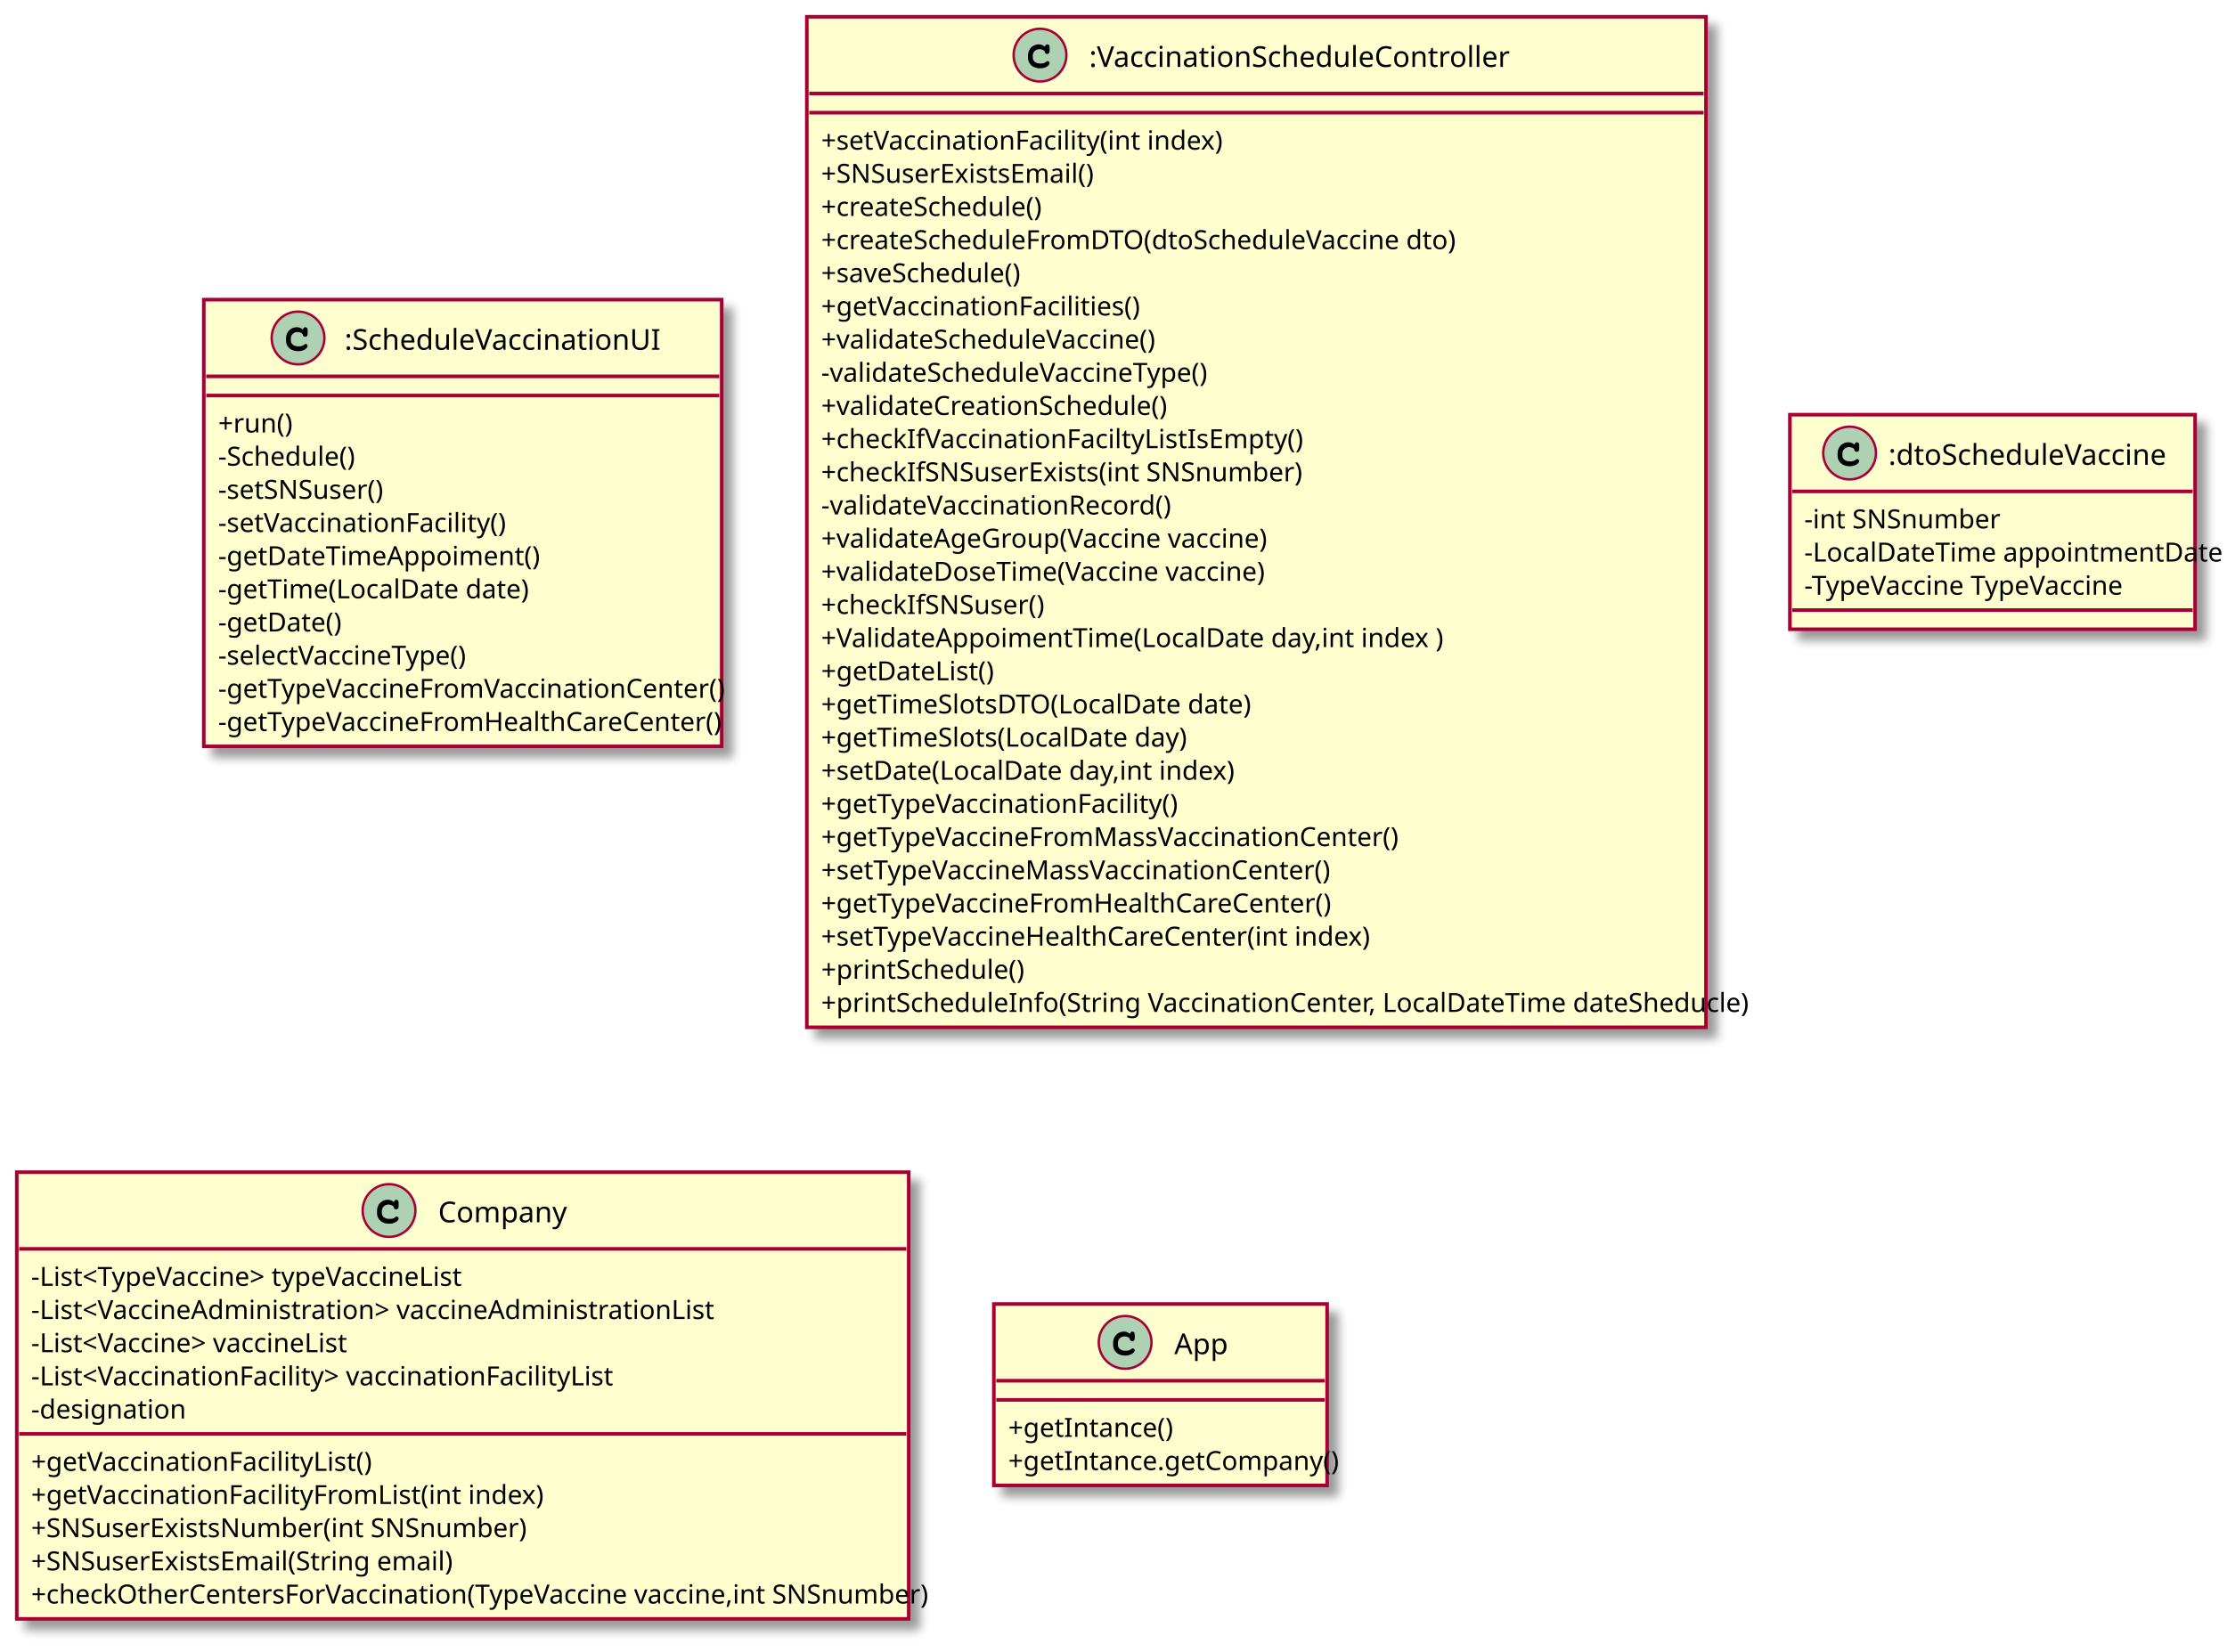
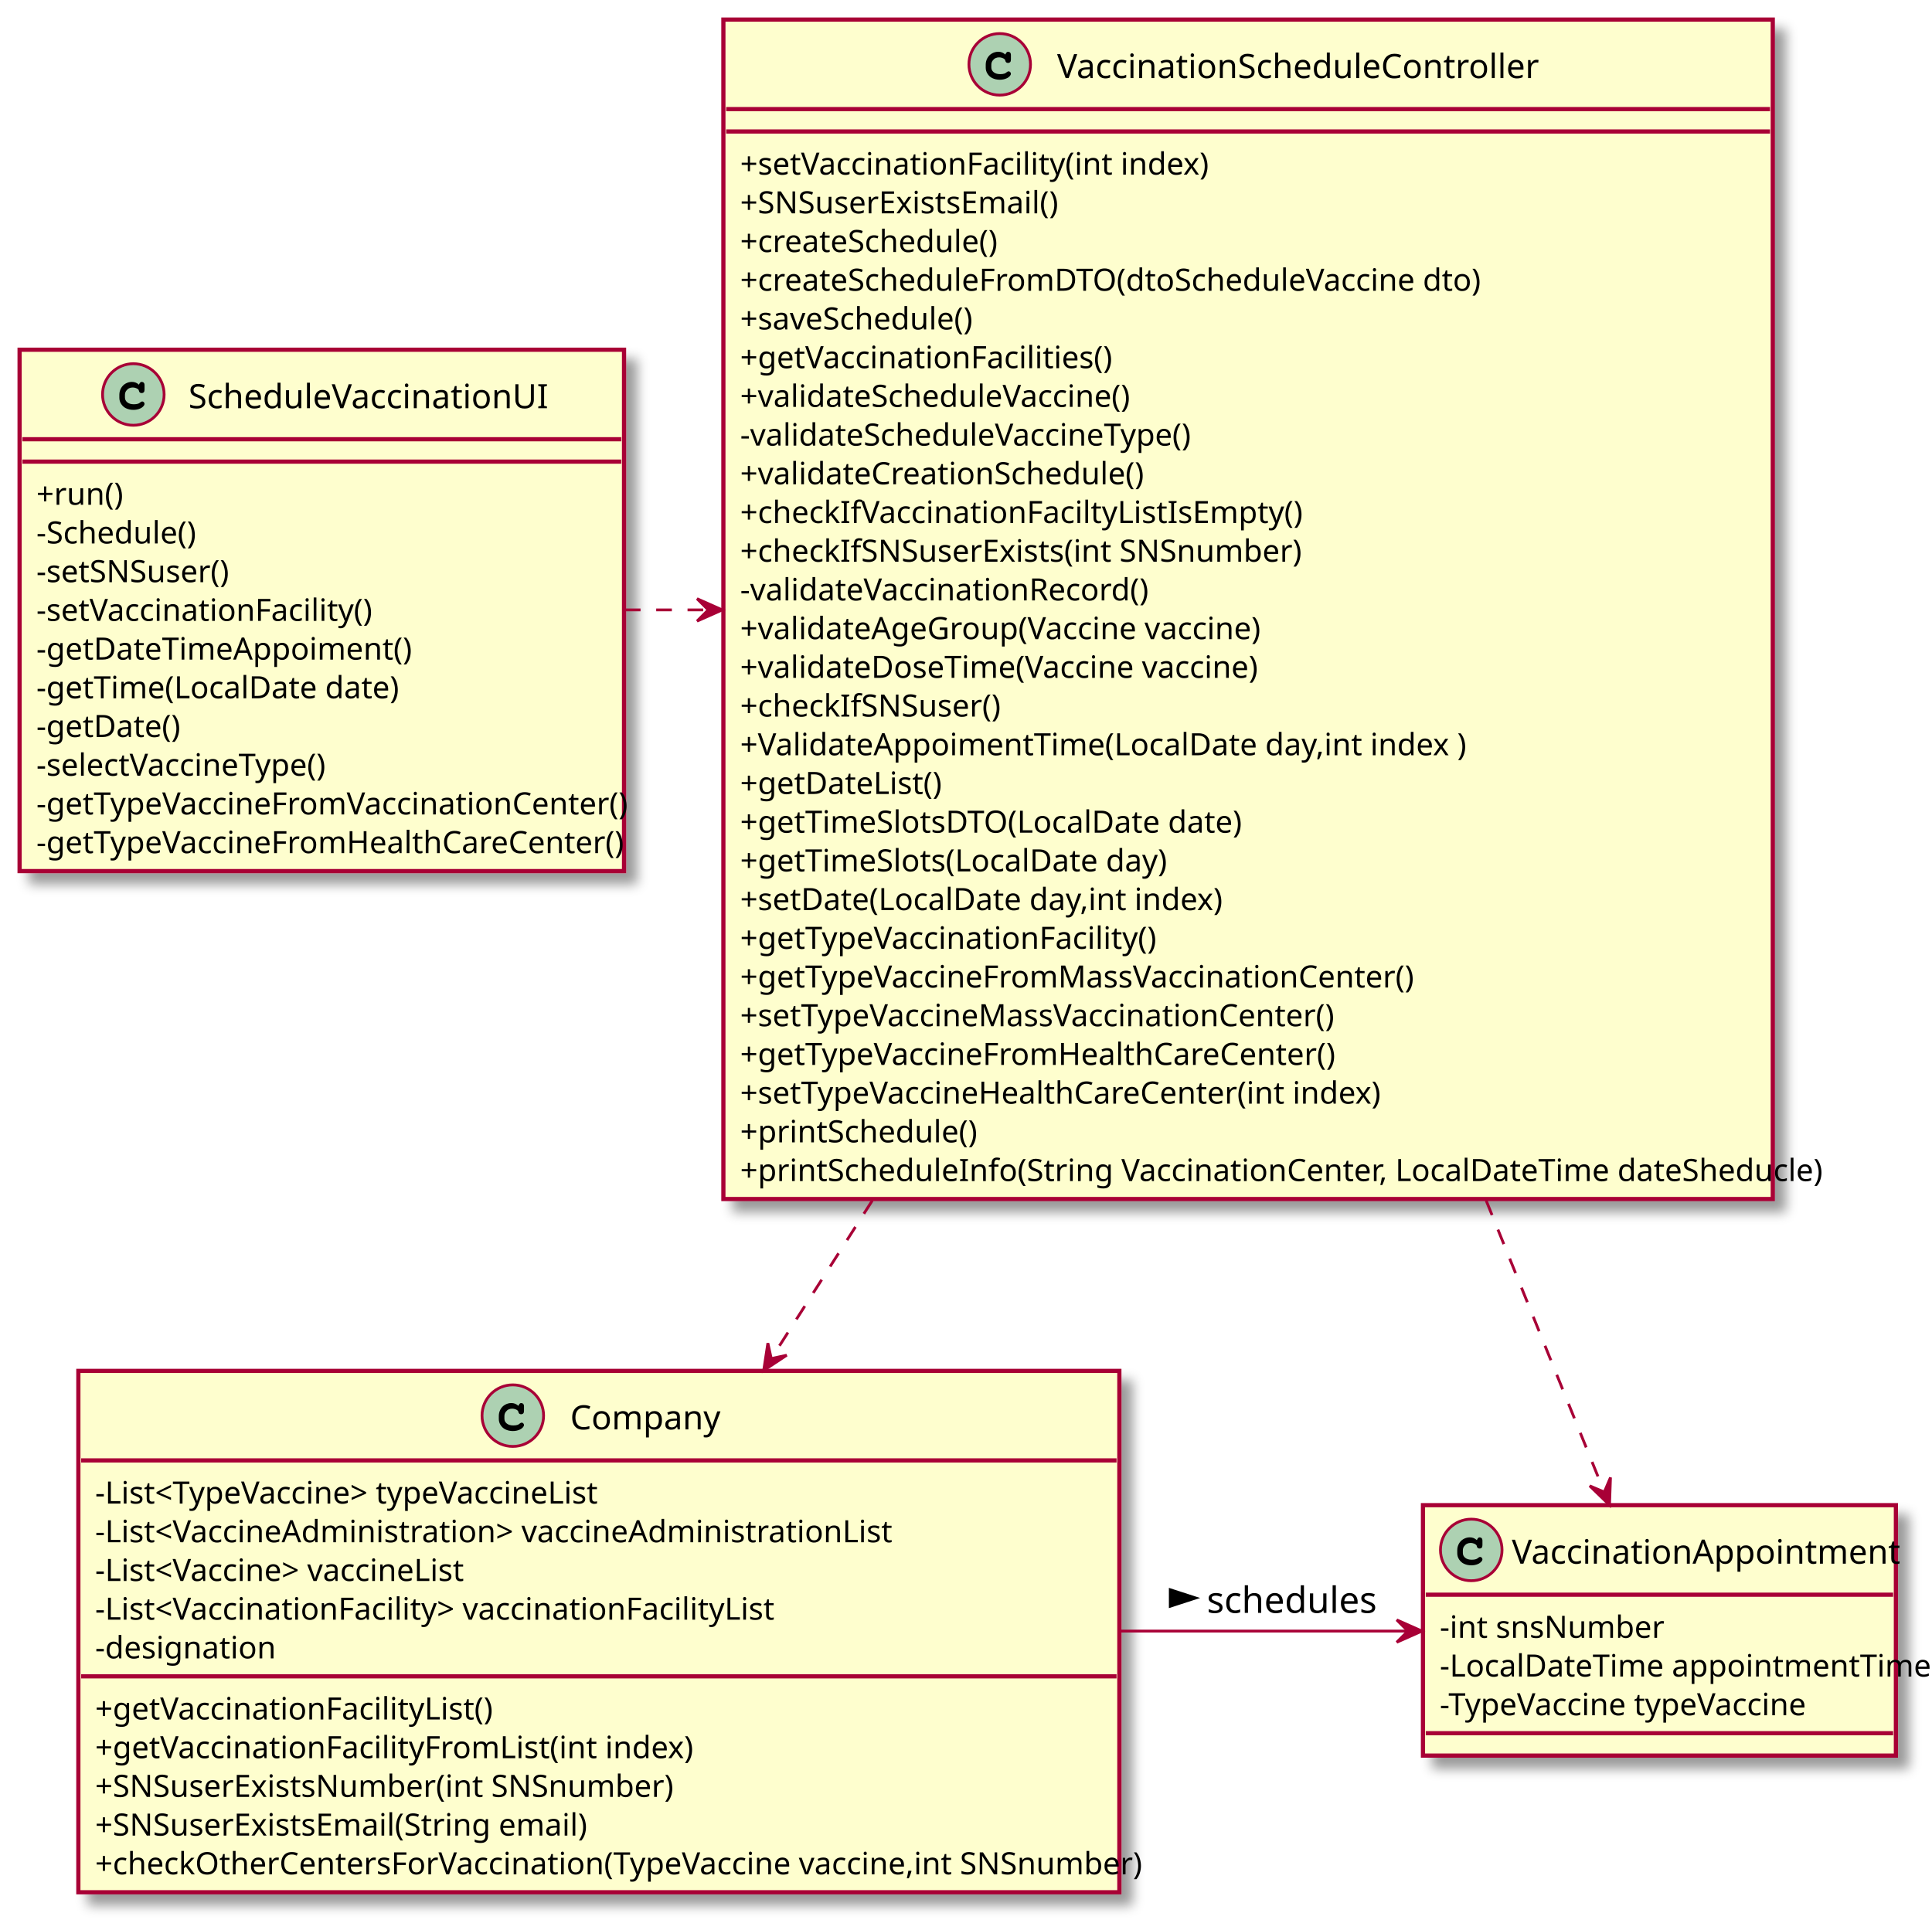
- <svg xmlns="http://www.w3.org/2000/svg" contentScriptType="application/ecmascript" contentStyleType="text/css" height="861.25px" preserveAspectRatio="none" style="width:1161px;height:861px;background:#FFFFFF;" version="1.1" viewBox="0 0 1161 861" width="1161.25px" zoomAndPan="magnify">
+ <svg xmlns="http://www.w3.org/2000/svg" contentScriptType="application/ecmascript" contentStyleType="text/css" height="862.5px" preserveAspectRatio="none" style="width:863px;height:862px;background:#FFFFFF;" version="1.1" viewBox="0 0 863 862" width="863.75px" zoomAndPan="magnify">
  <defs>
-     <filter height="300%" id="f1qeqtqvxtud1i" width="300%" x="-1" y="-1">
+     <filter height="300%" id="f8y9s4mq9j8sr" width="300%" x="-1" y="-1">
      <feGaussianBlur result="blurOut" stdDeviation="2.5" />
      <feColorMatrix in="blurOut" result="blurOut2" type="matrix" values="0 0 0 0 0 0 0 0 0 0 0 0 0 0 0 0 0 0 .4 0" />
      <feOffset dx="5.0" dy="5.0" in="blurOut2" result="blurOut3" />
      <feBlend in="SourceGraphic" in2="blurOut3" mode="normal" />
    </filter>
  </defs>
  <g>
-     <rect codeLine="4" fill="#FEFECE" filter="url(#f1qeqtqvxtud1i)" height="232.949" id=":ScheduleVaccinationUI" style="stroke:#A80036;stroke-width:1.875;" width="270" x="106.25" y="156.25" />
-     <ellipse cx="155.375" cy="176.25" fill="#ADD1B2" rx="13.75" ry="13.75" style="stroke:#A80036;stroke-width:1.25;" />
-     <path d="M157.875,171.875 Q158.129,171.25 158.422,170.938 Q158.715,170.625 159.047,170.625 Q159.633,170.625 160.004,170.977 Q160.375,171.328 160.375,172.148 L160.375,174.102 Q160.375,174.922 160.023,175.273 Q159.672,175.625 159.125,175.625 Q158.637,175.625 158.324,175.41 Q158.012,175.195 157.875,174.629 Q157.816,174.238 157.602,174.023 Q157.211,173.613 156.508,173.379 Q155.805,173.125 155.102,173.125 Q154.223,173.125 153.481,173.477 Q152.758,173.828 152.191,174.609 Q151.625,175.391 151.625,176.465 L151.625,177.617 Q151.625,178.906 152.68,179.766 Q153.734,180.625 155.609,180.625 Q156.723,180.625 157.504,180.371 Q157.953,180.234 158.461,179.785 Q158.793,179.531 158.969,179.453 Q159.144,179.375 159.359,179.375 Q159.769,179.375 160.062,179.707 Q160.375,180.019 160.375,180.469 Q160.375,180.898 159.945,181.406 Q159.32,182.148 158.324,182.559 Q157.016,183.125 155.414,183.125 Q153.539,183.125 152.035,182.383 Q150.824,181.797 149.965,180.527 Q149.125,179.258 149.125,177.754 L149.125,176.387 Q149.125,174.824 149.867,173.457 Q150.629,172.09 151.938,171.367 Q153.266,170.625 154.75,170.625 Q155.648,170.625 156.43,170.938 Q157.211,171.25 157.875,171.875 Z " fill="#000000" />
-     <text fill="#000000" font-family="sans-serif" font-size="15" lengthAdjust="spacing" textLength="162.5" x="179.625" y="182.388">:ScheduleVaccinationUI</text>
-     <line style="stroke:#A80036;stroke-width:1.875;" x1="107.5" x2="375" y1="196.25" y2="196.25" />
-     <line style="stroke:#A80036;stroke-width:1.875;" x1="107.5" x2="375" y1="206.25" y2="206.25" />
-     <text fill="#000000" font-family="sans-serif" font-size="13.75" lengthAdjust="spacing" textLength="37.5" x="113.75" y="225.524">+run()</text>
-     <text fill="#000000" font-family="sans-serif" font-size="13.75" lengthAdjust="spacing" textLength="71.25" x="113.75" y="242.819">-Schedule()</text>
-     <text fill="#000000" font-family="sans-serif" font-size="13.75" lengthAdjust="spacing" textLength="87.5" x="113.75" y="260.113">-setSNSuser()</text>
-     <text fill="#000000" font-family="sans-serif" font-size="13.75" lengthAdjust="spacing" textLength="146.25" x="113.75" y="277.408">-setVaccinationFacility()</text>
-     <text fill="#000000" font-family="sans-serif" font-size="13.75" lengthAdjust="spacing" textLength="152.5" x="113.75" y="294.703">-getDateTimeAppoiment()</text>
-     <text fill="#000000" font-family="sans-serif" font-size="13.75" lengthAdjust="spacing" textLength="151.25" x="113.75" y="311.998">-getTime(LocalDate date)</text>
-     <text fill="#000000" font-family="sans-serif" font-size="13.75" lengthAdjust="spacing" textLength="61.25" x="113.75" y="329.293">-getDate()</text>
-     <text fill="#000000" font-family="sans-serif" font-size="13.75" lengthAdjust="spacing" textLength="131.25" x="113.75" y="346.588">-selectVaccineType()</text>
-     <text fill="#000000" font-family="sans-serif" font-size="13.75" lengthAdjust="spacing" textLength="255" x="113.75" y="363.883">-getTypeVaccineFromVaccinationCenter()</text>
-     <text fill="#000000" font-family="sans-serif" font-size="13.75" lengthAdjust="spacing" textLength="250" x="113.75" y="381.178">-getTypeVaccineFromHealthCareCenter()</text>
-     <rect codeLine="17" fill="#FEFECE" filter="url(#f1qeqtqvxtud1i)" height="526.963" id=":VaccinationScheduleController" style="stroke:#A80036;stroke-width:1.875;" width="468.75" x="420.625" y="8.75" />
-     <ellipse cx="542.188" cy="28.75" fill="#ADD1B2" rx="13.75" ry="13.75" style="stroke:#A80036;stroke-width:1.25;" />
-     <path d="M544.688,24.375 Q544.941,23.75 545.234,23.438 Q545.527,23.125 545.859,23.125 Q546.445,23.125 546.816,23.477 Q547.188,23.828 547.188,24.648 L547.188,26.602 Q547.188,27.422 546.836,27.773 Q546.484,28.125 545.938,28.125 Q545.449,28.125 545.137,27.91 Q544.824,27.695 544.688,27.129 Q544.629,26.738 544.414,26.523 Q544.023,26.113 543.32,25.879 Q542.617,25.625 541.914,25.625 Q541.035,25.625 540.293,25.977 Q539.57,26.328 539.004,27.109 Q538.438,27.891 538.438,28.965 L538.438,30.117 Q538.438,31.406 539.492,32.266 Q540.547,33.125 542.422,33.125 Q543.535,33.125 544.316,32.871 Q544.766,32.734 545.273,32.285 Q545.606,32.031 545.781,31.953 Q545.957,31.875 546.172,31.875 Q546.582,31.875 546.875,32.207 Q547.188,32.52 547.188,32.969 Q547.188,33.398 546.758,33.906 Q546.133,34.648 545.137,35.059 Q543.828,35.625 542.227,35.625 Q540.352,35.625 538.848,34.883 Q537.637,34.297 536.777,33.027 Q535.938,31.758 535.938,30.254 L535.938,28.887 Q535.938,27.324 536.68,25.957 Q537.441,24.59 538.75,23.867 Q540.078,23.125 541.562,23.125 Q542.461,23.125 543.242,23.438 Q544.023,23.75 544.688,24.375 Z " fill="#000000" />
-     <text fill="#000000" font-family="sans-serif" font-size="15" lengthAdjust="spacing" textLength="215" x="567.812" y="34.888">:VaccinationScheduleController</text>
-     <line style="stroke:#A80036;stroke-width:1.875;" x1="421.875" x2="888.125" y1="48.75" y2="48.75" />
-     <line style="stroke:#A80036;stroke-width:1.875;" x1="421.875" x2="888.125" y1="58.75" y2="58.75" />
-     <text fill="#000000" font-family="sans-serif" font-size="13.75" lengthAdjust="spacing" textLength="198.75" x="428.125" y="78.024">+setVaccinationFacility(int index)</text>
-     <text fill="#000000" font-family="sans-serif" font-size="13.75" lengthAdjust="spacing" textLength="137.5" x="428.125" y="95.319">+SNSuserExistsEmail()</text>
-     <text fill="#000000" font-family="sans-serif" font-size="13.75" lengthAdjust="spacing" textLength="112.5" x="428.125" y="112.614">+createSchedule()</text>
-     <text fill="#000000" font-family="sans-serif" font-size="13.75" lengthAdjust="spacing" textLength="316.25" x="428.125" y="129.908">+createScheduleFromDTO(dtoScheduleVaccine dto)</text>
-     <text fill="#000000" font-family="sans-serif" font-size="13.75" lengthAdjust="spacing" textLength="103.75" x="428.125" y="147.203">+saveSchedule()</text>
-     <text fill="#000000" font-family="sans-serif" font-size="13.75" lengthAdjust="spacing" textLength="158.75" x="428.125" y="164.498">+getVaccinationFacilities()</text>
-     <text fill="#000000" font-family="sans-serif" font-size="13.75" lengthAdjust="spacing" textLength="170" x="428.125" y="181.793">+validateScheduleVaccine()</text>
-     <text fill="#000000" font-family="sans-serif" font-size="13.75" lengthAdjust="spacing" textLength="197.5" x="428.125" y="199.088">-validateScheduleVaccineType()</text>
-     <text fill="#000000" font-family="sans-serif" font-size="13.75" lengthAdjust="spacing" textLength="170" x="428.125" y="216.383">+validateCreationSchedule()</text>
-     <text fill="#000000" font-family="sans-serif" font-size="13.75" lengthAdjust="spacing" textLength="238.75" x="428.125" y="233.678">+checkIfVaccinationFaciltyListIsEmpty()</text>
-     <text fill="#000000" font-family="sans-serif" font-size="13.75" lengthAdjust="spacing" textLength="240" x="428.125" y="250.973">+checkIfSNSuserExists(int SNSnumber)</text>
-     <text fill="#000000" font-family="sans-serif" font-size="13.75" lengthAdjust="spacing" textLength="176.25" x="428.125" y="268.268">-validateVaccinationRecord()</text>
-     <text fill="#000000" font-family="sans-serif" font-size="13.75" lengthAdjust="spacing" textLength="227.5" x="428.125" y="285.563">+validateAgeGroup(Vaccine vaccine)</text>
-     <text fill="#000000" font-family="sans-serif" font-size="13.75" lengthAdjust="spacing" textLength="223.75" x="428.125" y="302.858">+validateDoseTime(Vaccine vaccine)</text>
-     <text fill="#000000" font-family="sans-serif" font-size="13.75" lengthAdjust="spacing" textLength="115" x="428.125" y="320.153">+checkIfSNSuser()</text>
-     <text fill="#000000" font-family="sans-serif" font-size="13.75" lengthAdjust="spacing" textLength="301.25" x="428.125" y="337.447">+ValidateAppoimentTime(LocalDate day,int index )</text>
-     <text fill="#000000" font-family="sans-serif" font-size="13.75" lengthAdjust="spacing" textLength="85" x="428.125" y="354.742">+getDateList()</text>
-     <text fill="#000000" font-family="sans-serif" font-size="13.75" lengthAdjust="spacing" textLength="210" x="428.125" y="372.037">+getTimeSlotsDTO(LocalDate date)</text>
-     <text fill="#000000" font-family="sans-serif" font-size="13.75" lengthAdjust="spacing" textLength="180" x="428.125" y="389.332">+getTimeSlots(LocalDate day)</text>
-     <text fill="#000000" font-family="sans-serif" font-size="13.75" lengthAdjust="spacing" textLength="203.75" x="428.125" y="406.627">+setDate(LocalDate day,int index)</text>
-     <text fill="#000000" font-family="sans-serif" font-size="13.75" lengthAdjust="spacing" textLength="178.75" x="428.125" y="423.922">+getTypeVaccinationFacility()</text>
-     <text fill="#000000" font-family="sans-serif" font-size="13.75" lengthAdjust="spacing" textLength="290" x="428.125" y="441.217">+getTypeVaccineFromMassVaccinationCenter()</text>
-     <text fill="#000000" font-family="sans-serif" font-size="13.75" lengthAdjust="spacing" textLength="260" x="428.125" y="458.512">+setTypeVaccineMassVaccinationCenter()</text>
-     <text fill="#000000" font-family="sans-serif" font-size="13.75" lengthAdjust="spacing" textLength="252.5" x="428.125" y="475.807">+getTypeVaccineFromHealthCareCenter()</text>
-     <text fill="#000000" font-family="sans-serif" font-size="13.75" lengthAdjust="spacing" textLength="272.5" x="428.125" y="493.102">+setTypeVaccineHealthCareCenter(int index)</text>
-     <text fill="#000000" font-family="sans-serif" font-size="13.75" lengthAdjust="spacing" textLength="100" x="428.125" y="510.397">+printSchedule()</text>
-     <text fill="#000000" font-family="sans-serif" font-size="13.75" lengthAdjust="spacing" textLength="453.75" x="428.125" y="527.692">+printScheduleInfo(String VaccinationCenter, LocalDateTime dateSheducle)</text>
-     <rect codeLine="47" fill="#FEFECE" filter="url(#f1qeqtqvxtud1i)" height="111.885" id=":dtoScheduleVaccine" style="stroke:#A80036;stroke-width:1.875;" width="211.25" x="933.125" y="216.25" />
-     <ellipse cx="964.25" cy="236.25" fill="#ADD1B2" rx="13.75" ry="13.75" style="stroke:#A80036;stroke-width:1.25;" />
-     <path d="M966.75,231.875 Q967.004,231.25 967.297,230.938 Q967.59,230.625 967.922,230.625 Q968.508,230.625 968.879,230.977 Q969.25,231.328 969.25,232.148 L969.25,234.102 Q969.25,234.922 968.898,235.273 Q968.547,235.625 968,235.625 Q967.512,235.625 967.199,235.41 Q966.887,235.195 966.75,234.629 Q966.691,234.238 966.477,234.023 Q966.086,233.613 965.383,233.379 Q964.68,233.125 963.977,233.125 Q963.098,233.125 962.356,233.477 Q961.633,233.828 961.066,234.609 Q960.5,235.391 960.5,236.465 L960.5,237.617 Q960.5,238.906 961.555,239.766 Q962.609,240.625 964.484,240.625 Q965.598,240.625 966.379,240.371 Q966.828,240.234 967.336,239.785 Q967.668,239.531 967.844,239.453 Q968.019,239.375 968.234,239.375 Q968.644,239.375 968.938,239.707 Q969.25,240.019 969.25,240.469 Q969.25,240.898 968.82,241.406 Q968.195,242.148 967.199,242.559 Q965.891,243.125 964.289,243.125 Q962.414,243.125 960.91,242.383 Q959.699,241.797 958.84,240.527 Q958,239.258 958,237.754 L958,236.387 Q958,234.824 958.742,233.457 Q959.504,232.09 960.812,231.367 Q962.141,230.625 963.625,230.625 Q964.523,230.625 965.305,230.938 Q966.086,231.25 966.75,231.875 Z " fill="#000000" />
-     <text fill="#000000" font-family="sans-serif" font-size="15" lengthAdjust="spacing" textLength="143.75" x="984.5" y="242.388">:dtoScheduleVaccine</text>
-     <line style="stroke:#A80036;stroke-width:1.875;" x1="934.375" x2="1143.125" y1="256.25" y2="256.25" />
-     <text fill="#000000" font-family="sans-serif" font-size="13.75" lengthAdjust="spacing" textLength="93.75" x="940.625" y="275.524">-int SNSnumber</text>
-     <text fill="#000000" font-family="sans-serif" font-size="13.75" lengthAdjust="spacing" textLength="196.25" x="940.625" y="292.819">-LocalDateTime appointmentDate</text>
-     <text fill="#000000" font-family="sans-serif" font-size="13.75" lengthAdjust="spacing" textLength="168.75" x="940.625" y="310.113">-TypeVaccine TypeVaccine</text>
-     <line style="stroke:#A80036;stroke-width:1.875;" x1="934.375" x2="1143.125" y1="318.135" y2="318.135" />
-     <rect codeLine="54" fill="#FEFECE" filter="url(#f1qeqtqvxtud1i)" height="232.949" id="Company" style="stroke:#A80036;stroke-width:1.875;" width="465" x="8.75" y="611.25" />
-     <ellipse cx="202.812" cy="631.25" fill="#ADD1B2" rx="13.75" ry="13.75" style="stroke:#A80036;stroke-width:1.25;" />
-     <path d="M205.312,626.875 Q205.566,626.25 205.859,625.938 Q206.152,625.625 206.484,625.625 Q207.07,625.625 207.441,625.977 Q207.812,626.328 207.812,627.148 L207.812,629.102 Q207.812,629.922 207.461,630.273 Q207.109,630.625 206.562,630.625 Q206.074,630.625 205.762,630.41 Q205.449,630.195 205.312,629.629 Q205.254,629.238 205.039,629.023 Q204.648,628.613 203.945,628.379 Q203.242,628.125 202.539,628.125 Q201.66,628.125 200.918,628.477 Q200.195,628.828 199.629,629.609 Q199.062,630.391 199.062,631.465 L199.062,632.617 Q199.062,633.906 200.117,634.766 Q201.172,635.625 203.047,635.625 Q204.16,635.625 204.941,635.371 Q205.391,635.234 205.898,634.785 Q206.231,634.531 206.406,634.453 Q206.582,634.375 206.797,634.375 Q207.207,634.375 207.5,634.707 Q207.812,635.019 207.812,635.469 Q207.812,635.898 207.383,636.406 Q206.758,637.148 205.762,637.559 Q204.453,638.125 202.852,638.125 Q200.977,638.125 199.473,637.383 Q198.262,636.797 197.402,635.527 Q196.562,634.258 196.562,632.754 L196.562,631.387 Q196.562,629.824 197.305,628.457 Q198.066,627.09 199.375,626.367 Q200.703,625.625 202.188,625.625 Q203.086,625.625 203.867,625.938 Q204.648,626.25 205.312,626.875 Z " fill="#000000" />
-     <text fill="#000000" font-family="sans-serif" font-size="15" lengthAdjust="spacing" textLength="66.25" x="228.438" y="637.388">Company</text>
-     <line style="stroke:#A80036;stroke-width:1.875;" x1="10" x2="472.5" y1="651.25" y2="651.25" />
-     <text fill="#000000" font-family="sans-serif" font-size="13.75" lengthAdjust="spacing" textLength="222.5" x="16.25" y="670.524">-List&lt;TypeVaccine&gt; typeVaccineList</text>
-     <text fill="#000000" font-family="sans-serif" font-size="13.75" lengthAdjust="spacing" textLength="333.75" x="16.25" y="687.819">-List&lt;VaccineAdministration&gt; vaccineAdministrationList</text>
-     <text fill="#000000" font-family="sans-serif" font-size="13.75" lengthAdjust="spacing" textLength="163.75" x="16.25" y="705.114">-List&lt;Vaccine&gt; vaccineList</text>
-     <text fill="#000000" font-family="sans-serif" font-size="13.75" lengthAdjust="spacing" textLength="288.75" x="16.25" y="722.408">-List&lt;VaccinationFacility&gt; vaccinationFacilityList</text>
-     <text fill="#000000" font-family="sans-serif" font-size="13.75" lengthAdjust="spacing" textLength="73.75" x="16.25" y="739.703">-designation</text>
-     <line style="stroke:#A80036;stroke-width:1.875;" x1="10" x2="472.5" y1="747.725" y2="747.725" />
-     <text fill="#000000" font-family="sans-serif" font-size="13.75" lengthAdjust="spacing" textLength="170" x="16.25" y="766.998">+getVaccinationFacilityList()</text>
-     <text fill="#000000" font-family="sans-serif" font-size="13.75" lengthAdjust="spacing" textLength="250" x="16.25" y="784.293">+getVaccinationFacilityFromList(int index)</text>
-     <text fill="#000000" font-family="sans-serif" font-size="13.75" lengthAdjust="spacing" textLength="242.5" x="16.25" y="801.588">+SNSuserExistsNumber(int SNSnumber)</text>
-     <text fill="#000000" font-family="sans-serif" font-size="13.75" lengthAdjust="spacing" textLength="206.25" x="16.25" y="818.883">+SNSuserExistsEmail(String email)</text>
-     <text fill="#000000" font-family="sans-serif" font-size="13.75" lengthAdjust="spacing" textLength="450" x="16.25" y="836.178">+checkOtherCentersForVaccination(TypeVaccine vaccine,int SNSnumber)</text>
-     <rect codeLine="67" fill="#FEFECE" filter="url(#f1qeqtqvxtud1i)" height="94.59" id="App" style="stroke:#A80036;stroke-width:1.875;" width="173.75" x="518.125" y="680" />
-     <ellipse cx="586.562" cy="700" fill="#ADD1B2" rx="13.75" ry="13.75" style="stroke:#A80036;stroke-width:1.25;" />
-     <path d="M589.062,695.625 Q589.316,695 589.609,694.688 Q589.902,694.375 590.234,694.375 Q590.82,694.375 591.191,694.727 Q591.562,695.078 591.562,695.898 L591.562,697.852 Q591.562,698.672 591.211,699.023 Q590.859,699.375 590.312,699.375 Q589.824,699.375 589.512,699.16 Q589.199,698.945 589.062,698.379 Q589.004,697.988 588.789,697.773 Q588.398,697.363 587.695,697.129 Q586.992,696.875 586.289,696.875 Q585.41,696.875 584.668,697.227 Q583.945,697.578 583.379,698.359 Q582.812,699.141 582.812,700.215 L582.812,701.367 Q582.812,702.656 583.867,703.516 Q584.922,704.375 586.797,704.375 Q587.91,704.375 588.691,704.121 Q589.141,703.984 589.648,703.535 Q589.981,703.281 590.156,703.203 Q590.332,703.125 590.547,703.125 Q590.957,703.125 591.25,703.457 Q591.562,703.769 591.562,704.219 Q591.562,704.648 591.133,705.156 Q590.508,705.898 589.512,706.309 Q588.203,706.875 586.602,706.875 Q584.727,706.875 583.223,706.133 Q582.012,705.547 581.152,704.277 Q580.312,703.008 580.312,701.504 L580.312,700.137 Q580.312,698.574 581.055,697.207 Q581.816,695.84 583.125,695.117 Q584.453,694.375 585.938,694.375 Q586.836,694.375 587.617,694.688 Q588.398,695 589.062,695.625 Z " fill="#000000" />
-     <text fill="#000000" font-family="sans-serif" font-size="15" lengthAdjust="spacing" textLength="26.25" x="612.188" y="706.138">App</text>
-     <line style="stroke:#A80036;stroke-width:1.875;" x1="519.375" x2="690.625" y1="720" y2="720" />
-     <line style="stroke:#A80036;stroke-width:1.875;" x1="519.375" x2="690.625" y1="730" y2="730" />
-     <text fill="#000000" font-family="sans-serif" font-size="13.75" lengthAdjust="spacing" textLength="80" x="525.625" y="749.274">+getIntance()</text>
-     <text fill="#000000" font-family="sans-serif" font-size="13.75" lengthAdjust="spacing" textLength="158.75" x="525.625" y="766.569">+getIntance.getCompany()</text>
+     <rect codeLine="6" fill="#FEFECE" filter="url(#f8y9s4mq9j8sr)" height="232.949" id="ScheduleVaccinationUI" style="stroke:#A80036;stroke-width:1.875;" width="270" x="8.75" y="156.25" />
+     <ellipse cx="59.562" cy="176.25" fill="#ADD1B2" rx="13.75" ry="13.75" style="stroke:#A80036;stroke-width:1.25;" />
+     <path d="M62.062,171.875 Q62.316,171.25 62.609,170.938 Q62.902,170.625 63.234,170.625 Q63.82,170.625 64.191,170.977 Q64.562,171.328 64.562,172.148 L64.562,174.102 Q64.562,174.922 64.211,175.273 Q63.859,175.625 63.312,175.625 Q62.824,175.625 62.512,175.41 Q62.199,175.195 62.062,174.629 Q62.004,174.238 61.789,174.023 Q61.398,173.613 60.695,173.379 Q59.992,173.125 59.289,173.125 Q58.41,173.125 57.668,173.477 Q56.945,173.828 56.379,174.609 Q55.812,175.391 55.812,176.465 L55.812,177.617 Q55.812,178.906 56.867,179.766 Q57.922,180.625 59.797,180.625 Q60.91,180.625 61.691,180.371 Q62.141,180.234 62.648,179.785 Q62.98,179.531 63.156,179.453 Q63.332,179.375 63.547,179.375 Q63.957,179.375 64.25,179.707 Q64.562,180.019 64.562,180.469 Q64.562,180.898 64.133,181.406 Q63.508,182.148 62.512,182.559 Q61.203,183.125 59.602,183.125 Q57.727,183.125 56.223,182.383 Q55.012,181.797 54.152,180.527 Q53.312,179.258 53.312,177.754 L53.312,176.387 Q53.312,174.824 54.055,173.457 Q54.816,172.09 56.125,171.367 Q57.453,170.625 58.938,170.625 Q59.836,170.625 60.617,170.938 Q61.398,171.25 62.062,171.875 Z " fill="#000000" />
+     <text fill="#000000" font-family="sans-serif" font-size="15" lengthAdjust="spacing" textLength="158.75" x="84.188" y="182.388">ScheduleVaccinationUI</text>
+     <line style="stroke:#A80036;stroke-width:1.875;" x1="10" x2="277.5" y1="196.25" y2="196.25" />
+     <line style="stroke:#A80036;stroke-width:1.875;" x1="10" x2="277.5" y1="206.25" y2="206.25" />
+     <text fill="#000000" font-family="sans-serif" font-size="13.75" lengthAdjust="spacing" textLength="37.5" x="16.25" y="225.524">+run()</text>
+     <text fill="#000000" font-family="sans-serif" font-size="13.75" lengthAdjust="spacing" textLength="71.25" x="16.25" y="242.819">-Schedule()</text>
+     <text fill="#000000" font-family="sans-serif" font-size="13.75" lengthAdjust="spacing" textLength="87.5" x="16.25" y="260.113">-setSNSuser()</text>
+     <text fill="#000000" font-family="sans-serif" font-size="13.75" lengthAdjust="spacing" textLength="146.25" x="16.25" y="277.408">-setVaccinationFacility()</text>
+     <text fill="#000000" font-family="sans-serif" font-size="13.75" lengthAdjust="spacing" textLength="152.5" x="16.25" y="294.703">-getDateTimeAppoiment()</text>
+     <text fill="#000000" font-family="sans-serif" font-size="13.75" lengthAdjust="spacing" textLength="151.25" x="16.25" y="311.998">-getTime(LocalDate date)</text>
+     <text fill="#000000" font-family="sans-serif" font-size="13.75" lengthAdjust="spacing" textLength="61.25" x="16.25" y="329.293">-getDate()</text>
+     <text fill="#000000" font-family="sans-serif" font-size="13.75" lengthAdjust="spacing" textLength="131.25" x="16.25" y="346.588">-selectVaccineType()</text>
+     <text fill="#000000" font-family="sans-serif" font-size="13.75" lengthAdjust="spacing" textLength="255" x="16.25" y="363.883">-getTypeVaccineFromVaccinationCenter()</text>
+     <text fill="#000000" font-family="sans-serif" font-size="13.75" lengthAdjust="spacing" textLength="250" x="16.25" y="381.178">-getTypeVaccineFromHealthCareCenter()</text>
+     <rect codeLine="21" fill="#FEFECE" filter="url(#f8y9s4mq9j8sr)" height="526.963" id="VaccinationScheduleController" style="stroke:#A80036;stroke-width:1.875;" width="468.75" x="323.125" y="8.75" />
+     <ellipse cx="446.562" cy="28.75" fill="#ADD1B2" rx="13.75" ry="13.75" style="stroke:#A80036;stroke-width:1.25;" />
+     <path d="M449.062,24.375 Q449.316,23.75 449.609,23.438 Q449.902,23.125 450.234,23.125 Q450.82,23.125 451.191,23.477 Q451.562,23.828 451.562,24.648 L451.562,26.602 Q451.562,27.422 451.211,27.773 Q450.859,28.125 450.312,28.125 Q449.824,28.125 449.512,27.91 Q449.199,27.695 449.062,27.129 Q449.004,26.738 448.789,26.523 Q448.398,26.113 447.695,25.879 Q446.992,25.625 446.289,25.625 Q445.41,25.625 444.668,25.977 Q443.945,26.328 443.379,27.109 Q442.812,27.891 442.812,28.965 L442.812,30.117 Q442.812,31.406 443.867,32.266 Q444.922,33.125 446.797,33.125 Q447.91,33.125 448.691,32.871 Q449.141,32.734 449.648,32.285 Q449.981,32.031 450.156,31.953 Q450.332,31.875 450.547,31.875 Q450.957,31.875 451.25,32.207 Q451.562,32.52 451.562,32.969 Q451.562,33.398 451.133,33.906 Q450.508,34.648 449.512,35.059 Q448.203,35.625 446.602,35.625 Q444.727,35.625 443.223,34.883 Q442.012,34.297 441.152,33.027 Q440.312,31.758 440.312,30.254 L440.312,28.887 Q440.312,27.324 441.055,25.957 Q441.816,24.59 443.125,23.867 Q444.453,23.125 445.938,23.125 Q446.836,23.125 447.617,23.438 Q448.398,23.75 449.062,24.375 Z " fill="#000000" />
+     <text fill="#000000" font-family="sans-serif" font-size="15" lengthAdjust="spacing" textLength="211.25" x="472.188" y="34.888">VaccinationScheduleController</text>
+     <line style="stroke:#A80036;stroke-width:1.875;" x1="324.375" x2="790.625" y1="48.75" y2="48.75" />
+     <line style="stroke:#A80036;stroke-width:1.875;" x1="324.375" x2="790.625" y1="58.75" y2="58.75" />
+     <text fill="#000000" font-family="sans-serif" font-size="13.75" lengthAdjust="spacing" textLength="198.75" x="330.625" y="78.024">+setVaccinationFacility(int index)</text>
+     <text fill="#000000" font-family="sans-serif" font-size="13.75" lengthAdjust="spacing" textLength="137.5" x="330.625" y="95.319">+SNSuserExistsEmail()</text>
+     <text fill="#000000" font-family="sans-serif" font-size="13.75" lengthAdjust="spacing" textLength="112.5" x="330.625" y="112.614">+createSchedule()</text>
+     <text fill="#000000" font-family="sans-serif" font-size="13.75" lengthAdjust="spacing" textLength="316.25" x="330.625" y="129.908">+createScheduleFromDTO(dtoScheduleVaccine dto)</text>
+     <text fill="#000000" font-family="sans-serif" font-size="13.75" lengthAdjust="spacing" textLength="103.75" x="330.625" y="147.203">+saveSchedule()</text>
+     <text fill="#000000" font-family="sans-serif" font-size="13.75" lengthAdjust="spacing" textLength="158.75" x="330.625" y="164.498">+getVaccinationFacilities()</text>
+     <text fill="#000000" font-family="sans-serif" font-size="13.75" lengthAdjust="spacing" textLength="170" x="330.625" y="181.793">+validateScheduleVaccine()</text>
+     <text fill="#000000" font-family="sans-serif" font-size="13.75" lengthAdjust="spacing" textLength="197.5" x="330.625" y="199.088">-validateScheduleVaccineType()</text>
+     <text fill="#000000" font-family="sans-serif" font-size="13.75" lengthAdjust="spacing" textLength="170" x="330.625" y="216.383">+validateCreationSchedule()</text>
+     <text fill="#000000" font-family="sans-serif" font-size="13.75" lengthAdjust="spacing" textLength="238.75" x="330.625" y="233.678">+checkIfVaccinationFaciltyListIsEmpty()</text>
+     <text fill="#000000" font-family="sans-serif" font-size="13.75" lengthAdjust="spacing" textLength="240" x="330.625" y="250.973">+checkIfSNSuserExists(int SNSnumber)</text>
+     <text fill="#000000" font-family="sans-serif" font-size="13.75" lengthAdjust="spacing" textLength="176.25" x="330.625" y="268.268">-validateVaccinationRecord()</text>
+     <text fill="#000000" font-family="sans-serif" font-size="13.75" lengthAdjust="spacing" textLength="227.5" x="330.625" y="285.563">+validateAgeGroup(Vaccine vaccine)</text>
+     <text fill="#000000" font-family="sans-serif" font-size="13.75" lengthAdjust="spacing" textLength="223.75" x="330.625" y="302.858">+validateDoseTime(Vaccine vaccine)</text>
+     <text fill="#000000" font-family="sans-serif" font-size="13.75" lengthAdjust="spacing" textLength="115" x="330.625" y="320.153">+checkIfSNSuser()</text>
+     <text fill="#000000" font-family="sans-serif" font-size="13.75" lengthAdjust="spacing" textLength="301.25" x="330.625" y="337.447">+ValidateAppoimentTime(LocalDate day,int index )</text>
+     <text fill="#000000" font-family="sans-serif" font-size="13.75" lengthAdjust="spacing" textLength="85" x="330.625" y="354.742">+getDateList()</text>
+     <text fill="#000000" font-family="sans-serif" font-size="13.75" lengthAdjust="spacing" textLength="210" x="330.625" y="372.037">+getTimeSlotsDTO(LocalDate date)</text>
+     <text fill="#000000" font-family="sans-serif" font-size="13.75" lengthAdjust="spacing" textLength="180" x="330.625" y="389.332">+getTimeSlots(LocalDate day)</text>
+     <text fill="#000000" font-family="sans-serif" font-size="13.75" lengthAdjust="spacing" textLength="203.75" x="330.625" y="406.627">+setDate(LocalDate day,int index)</text>
+     <text fill="#000000" font-family="sans-serif" font-size="13.75" lengthAdjust="spacing" textLength="178.75" x="330.625" y="423.922">+getTypeVaccinationFacility()</text>
+     <text fill="#000000" font-family="sans-serif" font-size="13.75" lengthAdjust="spacing" textLength="290" x="330.625" y="441.217">+getTypeVaccineFromMassVaccinationCenter()</text>
+     <text fill="#000000" font-family="sans-serif" font-size="13.75" lengthAdjust="spacing" textLength="260" x="330.625" y="458.512">+setTypeVaccineMassVaccinationCenter()</text>
+     <text fill="#000000" font-family="sans-serif" font-size="13.75" lengthAdjust="spacing" textLength="252.5" x="330.625" y="475.807">+getTypeVaccineFromHealthCareCenter()</text>
+     <text fill="#000000" font-family="sans-serif" font-size="13.75" lengthAdjust="spacing" textLength="272.5" x="330.625" y="493.102">+setTypeVaccineHealthCareCenter(int index)</text>
+     <text fill="#000000" font-family="sans-serif" font-size="13.75" lengthAdjust="spacing" textLength="100" x="330.625" y="510.397">+printSchedule()</text>
+     <text fill="#000000" font-family="sans-serif" font-size="13.75" lengthAdjust="spacing" textLength="453.75" x="330.625" y="527.692">+printScheduleInfo(String VaccinationCenter, LocalDateTime dateSheducle)</text>
+     <rect codeLine="54" fill="#FEFECE" filter="url(#f8y9s4mq9j8sr)" height="232.949" id="Company" style="stroke:#A80036;stroke-width:1.875;" width="465" x="35" y="612.5" />
+     <ellipse cx="229.062" cy="632.5" fill="#ADD1B2" rx="13.75" ry="13.75" style="stroke:#A80036;stroke-width:1.25;" />
+     <path d="M231.562,628.125 Q231.816,627.5 232.109,627.188 Q232.402,626.875 232.734,626.875 Q233.32,626.875 233.691,627.227 Q234.062,627.578 234.062,628.398 L234.062,630.352 Q234.062,631.172 233.711,631.523 Q233.359,631.875 232.812,631.875 Q232.324,631.875 232.012,631.66 Q231.699,631.445 231.562,630.879 Q231.504,630.488 231.289,630.273 Q230.898,629.863 230.195,629.629 Q229.492,629.375 228.789,629.375 Q227.91,629.375 227.168,629.727 Q226.445,630.078 225.879,630.859 Q225.312,631.641 225.312,632.715 L225.312,633.867 Q225.312,635.156 226.367,636.016 Q227.422,636.875 229.297,636.875 Q230.41,636.875 231.191,636.621 Q231.641,636.484 232.148,636.035 Q232.481,635.781 232.656,635.703 Q232.832,635.625 233.047,635.625 Q233.457,635.625 233.75,635.957 Q234.062,636.269 234.062,636.719 Q234.062,637.148 233.633,637.656 Q233.008,638.398 232.012,638.809 Q230.703,639.375 229.102,639.375 Q227.227,639.375 225.723,638.633 Q224.512,638.047 223.652,636.777 Q222.812,635.508 222.812,634.004 L222.812,632.637 Q222.812,631.074 223.555,629.707 Q224.316,628.34 225.625,627.617 Q226.953,626.875 228.438,626.875 Q229.336,626.875 230.117,627.188 Q230.898,627.5 231.562,628.125 Z " fill="#000000" />
+     <text fill="#000000" font-family="sans-serif" font-size="15" lengthAdjust="spacing" textLength="66.25" x="254.688" y="638.638">Company</text>
+     <line style="stroke:#A80036;stroke-width:1.875;" x1="36.25" x2="498.75" y1="652.5" y2="652.5" />
+     <text fill="#000000" font-family="sans-serif" font-size="13.75" lengthAdjust="spacing" textLength="222.5" x="42.5" y="671.774">-List&lt;TypeVaccine&gt; typeVaccineList</text>
+     <text fill="#000000" font-family="sans-serif" font-size="13.75" lengthAdjust="spacing" textLength="333.75" x="42.5" y="689.069">-List&lt;VaccineAdministration&gt; vaccineAdministrationList</text>
+     <text fill="#000000" font-family="sans-serif" font-size="13.75" lengthAdjust="spacing" textLength="163.75" x="42.5" y="706.364">-List&lt;Vaccine&gt; vaccineList</text>
+     <text fill="#000000" font-family="sans-serif" font-size="13.75" lengthAdjust="spacing" textLength="288.75" x="42.5" y="723.658">-List&lt;VaccinationFacility&gt; vaccinationFacilityList</text>
+     <text fill="#000000" font-family="sans-serif" font-size="13.75" lengthAdjust="spacing" textLength="73.75" x="42.5" y="740.953">-designation</text>
+     <line style="stroke:#A80036;stroke-width:1.875;" x1="36.25" x2="498.75" y1="748.975" y2="748.975" />
+     <text fill="#000000" font-family="sans-serif" font-size="13.75" lengthAdjust="spacing" textLength="170" x="42.5" y="768.248">+getVaccinationFacilityList()</text>
+     <text fill="#000000" font-family="sans-serif" font-size="13.75" lengthAdjust="spacing" textLength="250" x="42.5" y="785.543">+getVaccinationFacilityFromList(int index)</text>
+     <text fill="#000000" font-family="sans-serif" font-size="13.75" lengthAdjust="spacing" textLength="242.5" x="42.5" y="802.838">+SNSuserExistsNumber(int SNSnumber)</text>
+     <text fill="#000000" font-family="sans-serif" font-size="13.75" lengthAdjust="spacing" textLength="206.25" x="42.5" y="820.133">+SNSuserExistsEmail(String email)</text>
+     <text fill="#000000" font-family="sans-serif" font-size="13.75" lengthAdjust="spacing" textLength="450" x="42.5" y="837.428">+checkOtherCentersForVaccination(TypeVaccine vaccine,int SNSnumber)</text>
+     <rect codeLine="68" fill="#FEFECE" filter="url(#f8y9s4mq9j8sr)" height="111.885" id="VaccinationAppointment" style="stroke:#A80036;stroke-width:1.875;" width="211.25" x="635.625" y="672.5" />
+     <ellipse cx="657.188" cy="692.5" fill="#ADD1B2" rx="13.75" ry="13.75" style="stroke:#A80036;stroke-width:1.25;" />
+     <path d="M659.688,688.125 Q659.941,687.5 660.234,687.188 Q660.527,686.875 660.859,686.875 Q661.445,686.875 661.816,687.227 Q662.188,687.578 662.188,688.398 L662.188,690.352 Q662.188,691.172 661.836,691.523 Q661.484,691.875 660.938,691.875 Q660.449,691.875 660.137,691.66 Q659.824,691.445 659.688,690.879 Q659.629,690.488 659.414,690.273 Q659.023,689.863 658.32,689.629 Q657.617,689.375 656.914,689.375 Q656.035,689.375 655.293,689.727 Q654.57,690.078 654.004,690.859 Q653.438,691.641 653.438,692.715 L653.438,693.867 Q653.438,695.156 654.492,696.016 Q655.547,696.875 657.422,696.875 Q658.535,696.875 659.316,696.621 Q659.766,696.484 660.273,696.035 Q660.606,695.781 660.781,695.703 Q660.957,695.625 661.172,695.625 Q661.582,695.625 661.875,695.957 Q662.188,696.269 662.188,696.719 Q662.188,697.148 661.758,697.656 Q661.133,698.398 660.137,698.809 Q658.828,699.375 657.227,699.375 Q655.352,699.375 653.848,698.633 Q652.637,698.047 651.777,696.777 Q650.938,695.508 650.938,694.004 L650.938,692.637 Q650.938,691.074 651.68,689.707 Q652.441,688.34 653.75,687.617 Q655.078,686.875 656.562,686.875 Q657.461,686.875 658.242,687.188 Q659.023,687.5 659.688,688.125 Z " fill="#000000" />
+     <text fill="#000000" font-family="sans-serif" font-size="15" lengthAdjust="spacing" textLength="165" x="675.312" y="698.638">VaccinationAppointment</text>
+     <line style="stroke:#A80036;stroke-width:1.875;" x1="636.875" x2="845.625" y1="712.5" y2="712.5" />
+     <text fill="#000000" font-family="sans-serif" font-size="13.75" lengthAdjust="spacing" textLength="91.25" x="643.125" y="731.774">-int snsNumber</text>
+     <text fill="#000000" font-family="sans-serif" font-size="13.75" lengthAdjust="spacing" textLength="196.25" x="643.125" y="749.069">-LocalDateTime appointmentTime</text>
+     <text fill="#000000" font-family="sans-serif" font-size="13.75" lengthAdjust="spacing" textLength="165" x="643.125" y="766.364">-TypeVaccine typeVaccine</text>
+     <line style="stroke:#A80036;stroke-width:1.875;" x1="636.875" x2="845.625" y1="774.385" y2="774.385" />
+     <path codeLine="4" d="M279.113,272.5 C291.45,272.5 303.8,272.5 316.15,272.5 " fill="none" id="ScheduleVaccinationUI-to-VaccinationScheduleController" style="stroke:#A80036;stroke-width:1.25;stroke-dasharray:7.0,7.0;" />
+     <polygon fill="#A80036" points="322.613,272.5,311.363,267.5,316.363,272.5,311.363,277.5,322.613,272.5" style="stroke:#A80036;stroke-width:1.25;" />
+     <path codeLine="19" d="M389.65,536.388 C374.062,560.775 358.825,584.6 344.712,606.7 " fill="none" id="VaccinationScheduleController-to-Company" style="stroke:#A80036;stroke-width:1.25;stroke-dasharray:7.0,7.0;" />
+     <polygon fill="#A80036" points="341.137,612.275,351.416,605.5,344.509,607.012,342.996,600.105,341.137,612.275" style="stroke:#A80036;stroke-width:1.25;" />
+     <path codeLine="51" d="M663.85,536.388 C683.587,585.112 702.4,631.575 716.55,666.487 " fill="none" id="VaccinationScheduleController-to-VaccinationAppointment" style="stroke:#A80036;stroke-width:1.25;stroke-dasharray:7.0,7.0;" />
+     <polygon fill="#A80036" points="718.95,672.438,719.382,660.134,716.613,666.641,710.107,663.872,718.95,672.438" style="stroke:#A80036;stroke-width:1.25;" />
+     <path codeLine="66" d="M500.212,728.75 C544.9,728.75 589.775,728.75 628.487,728.75 " fill="none" id="Company-to-VaccinationAppointment" style="stroke:#A80036;stroke-width:1.25;" />
+     <polygon fill="#A80036" points="635.15,728.75,623.9,723.75,628.9,728.75,623.9,733.75,635.15,728.75" style="stroke:#A80036;stroke-width:1.25;" />
+     <polygon fill="#000000" points="534.062,713.97,522.756,710.296,522.756,717.643,534.062,713.97" style="stroke:#000000;stroke-width:1.25;" />
+     <text fill="#000000" font-family="sans-serif" font-size="16.25" lengthAdjust="spacing" textLength="73.75" x="539.062" y="720.619">schedules</text>
  </g>
</svg>
